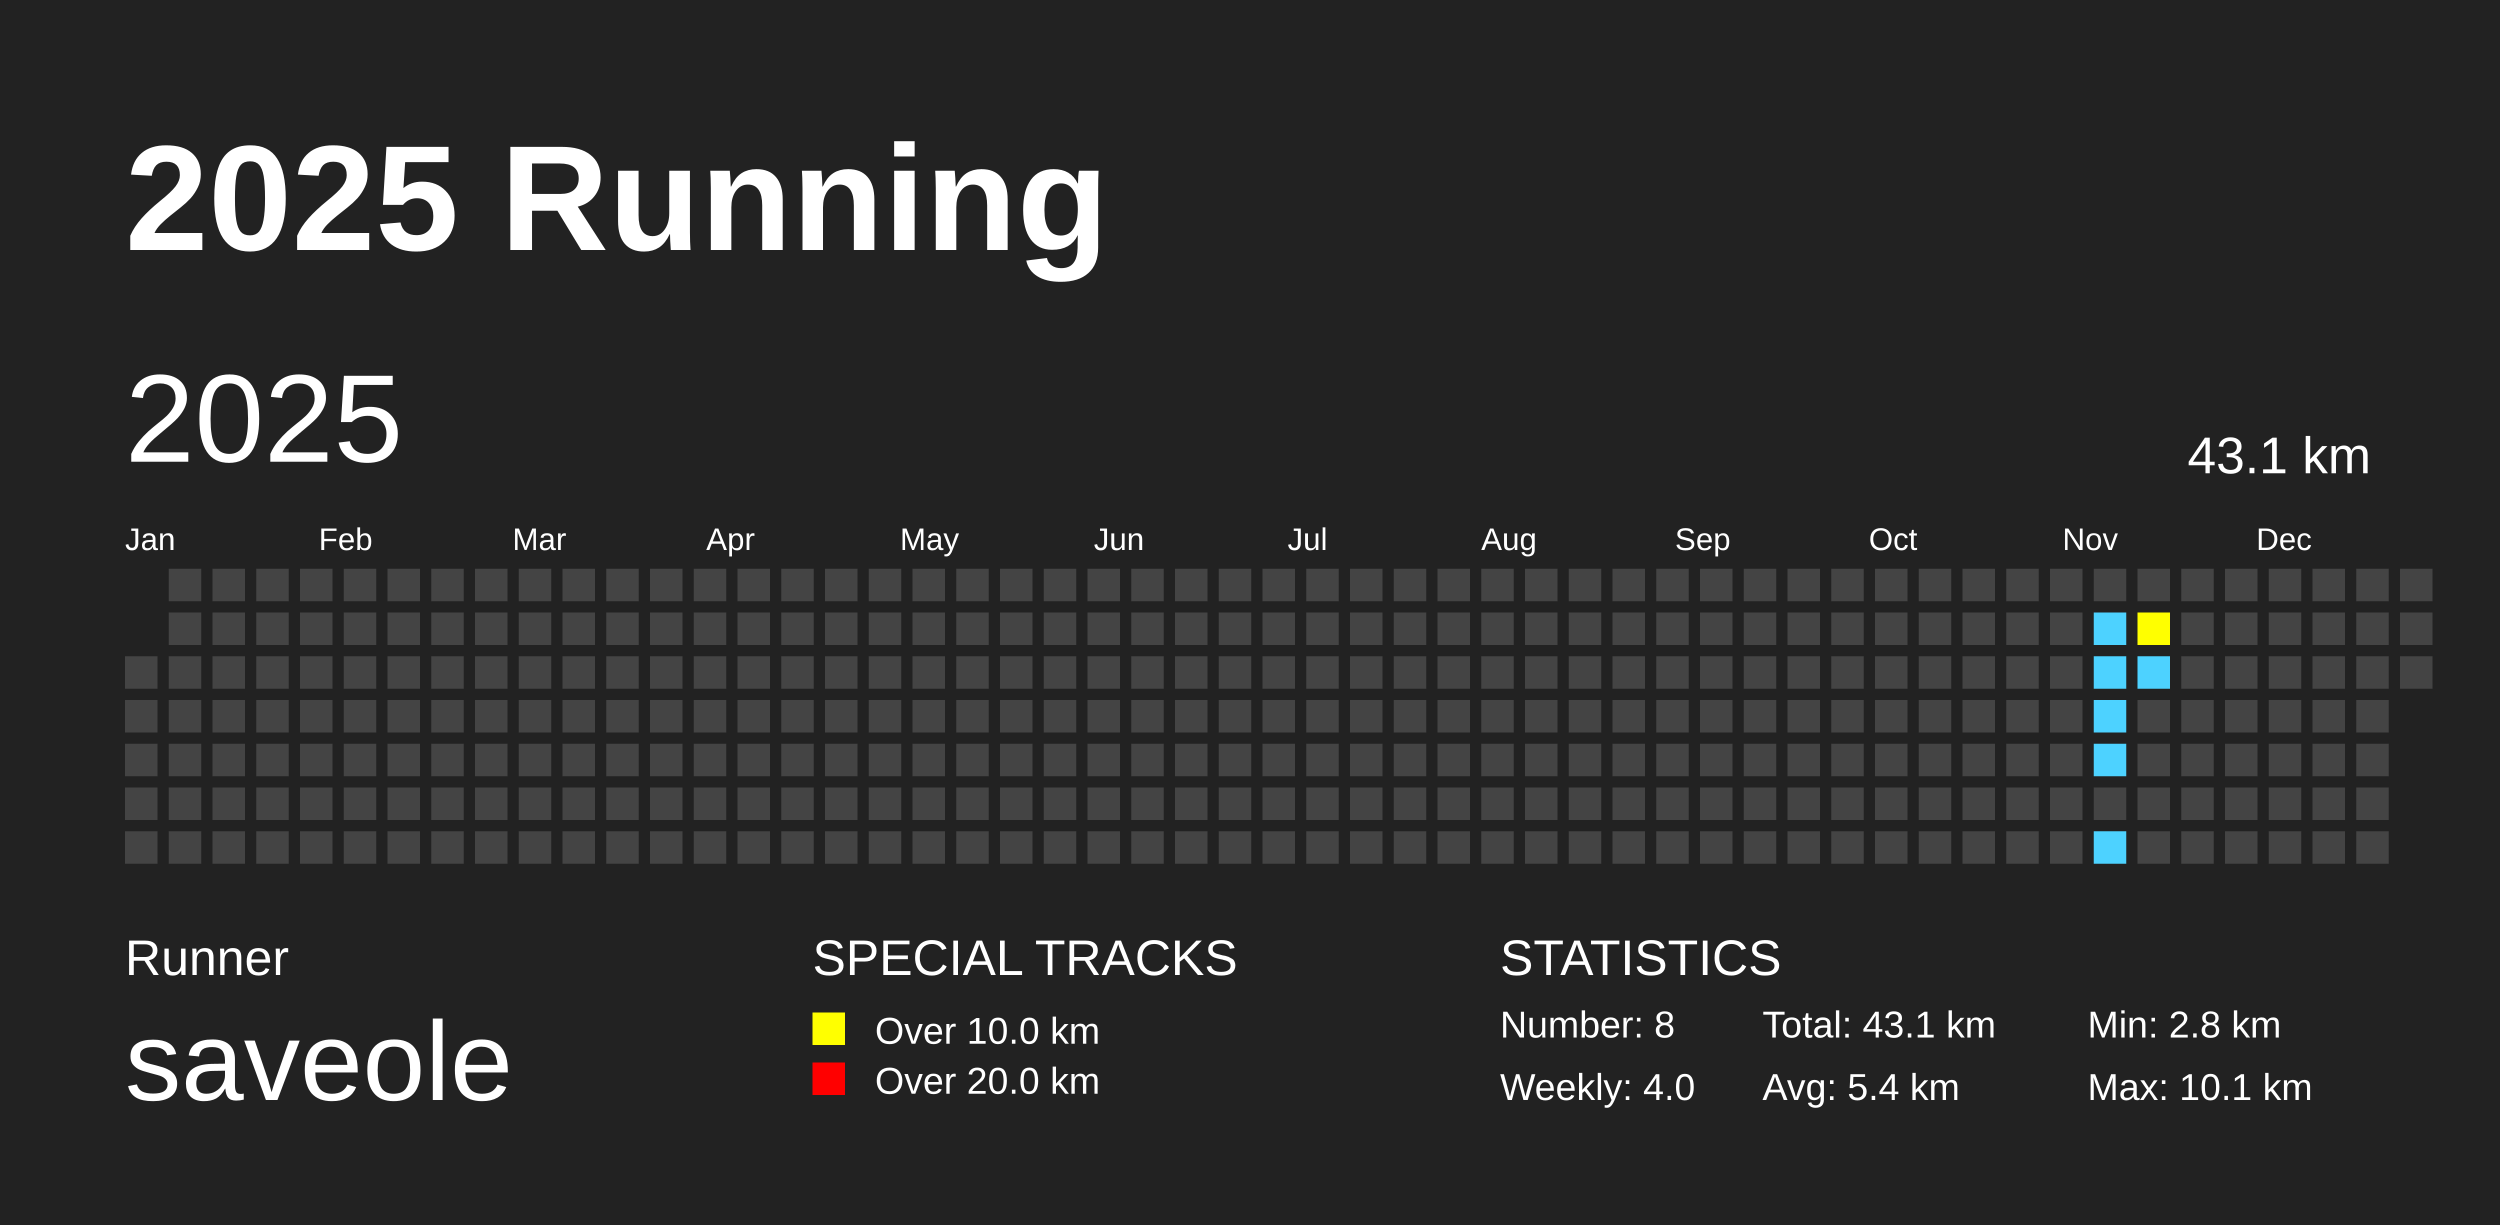
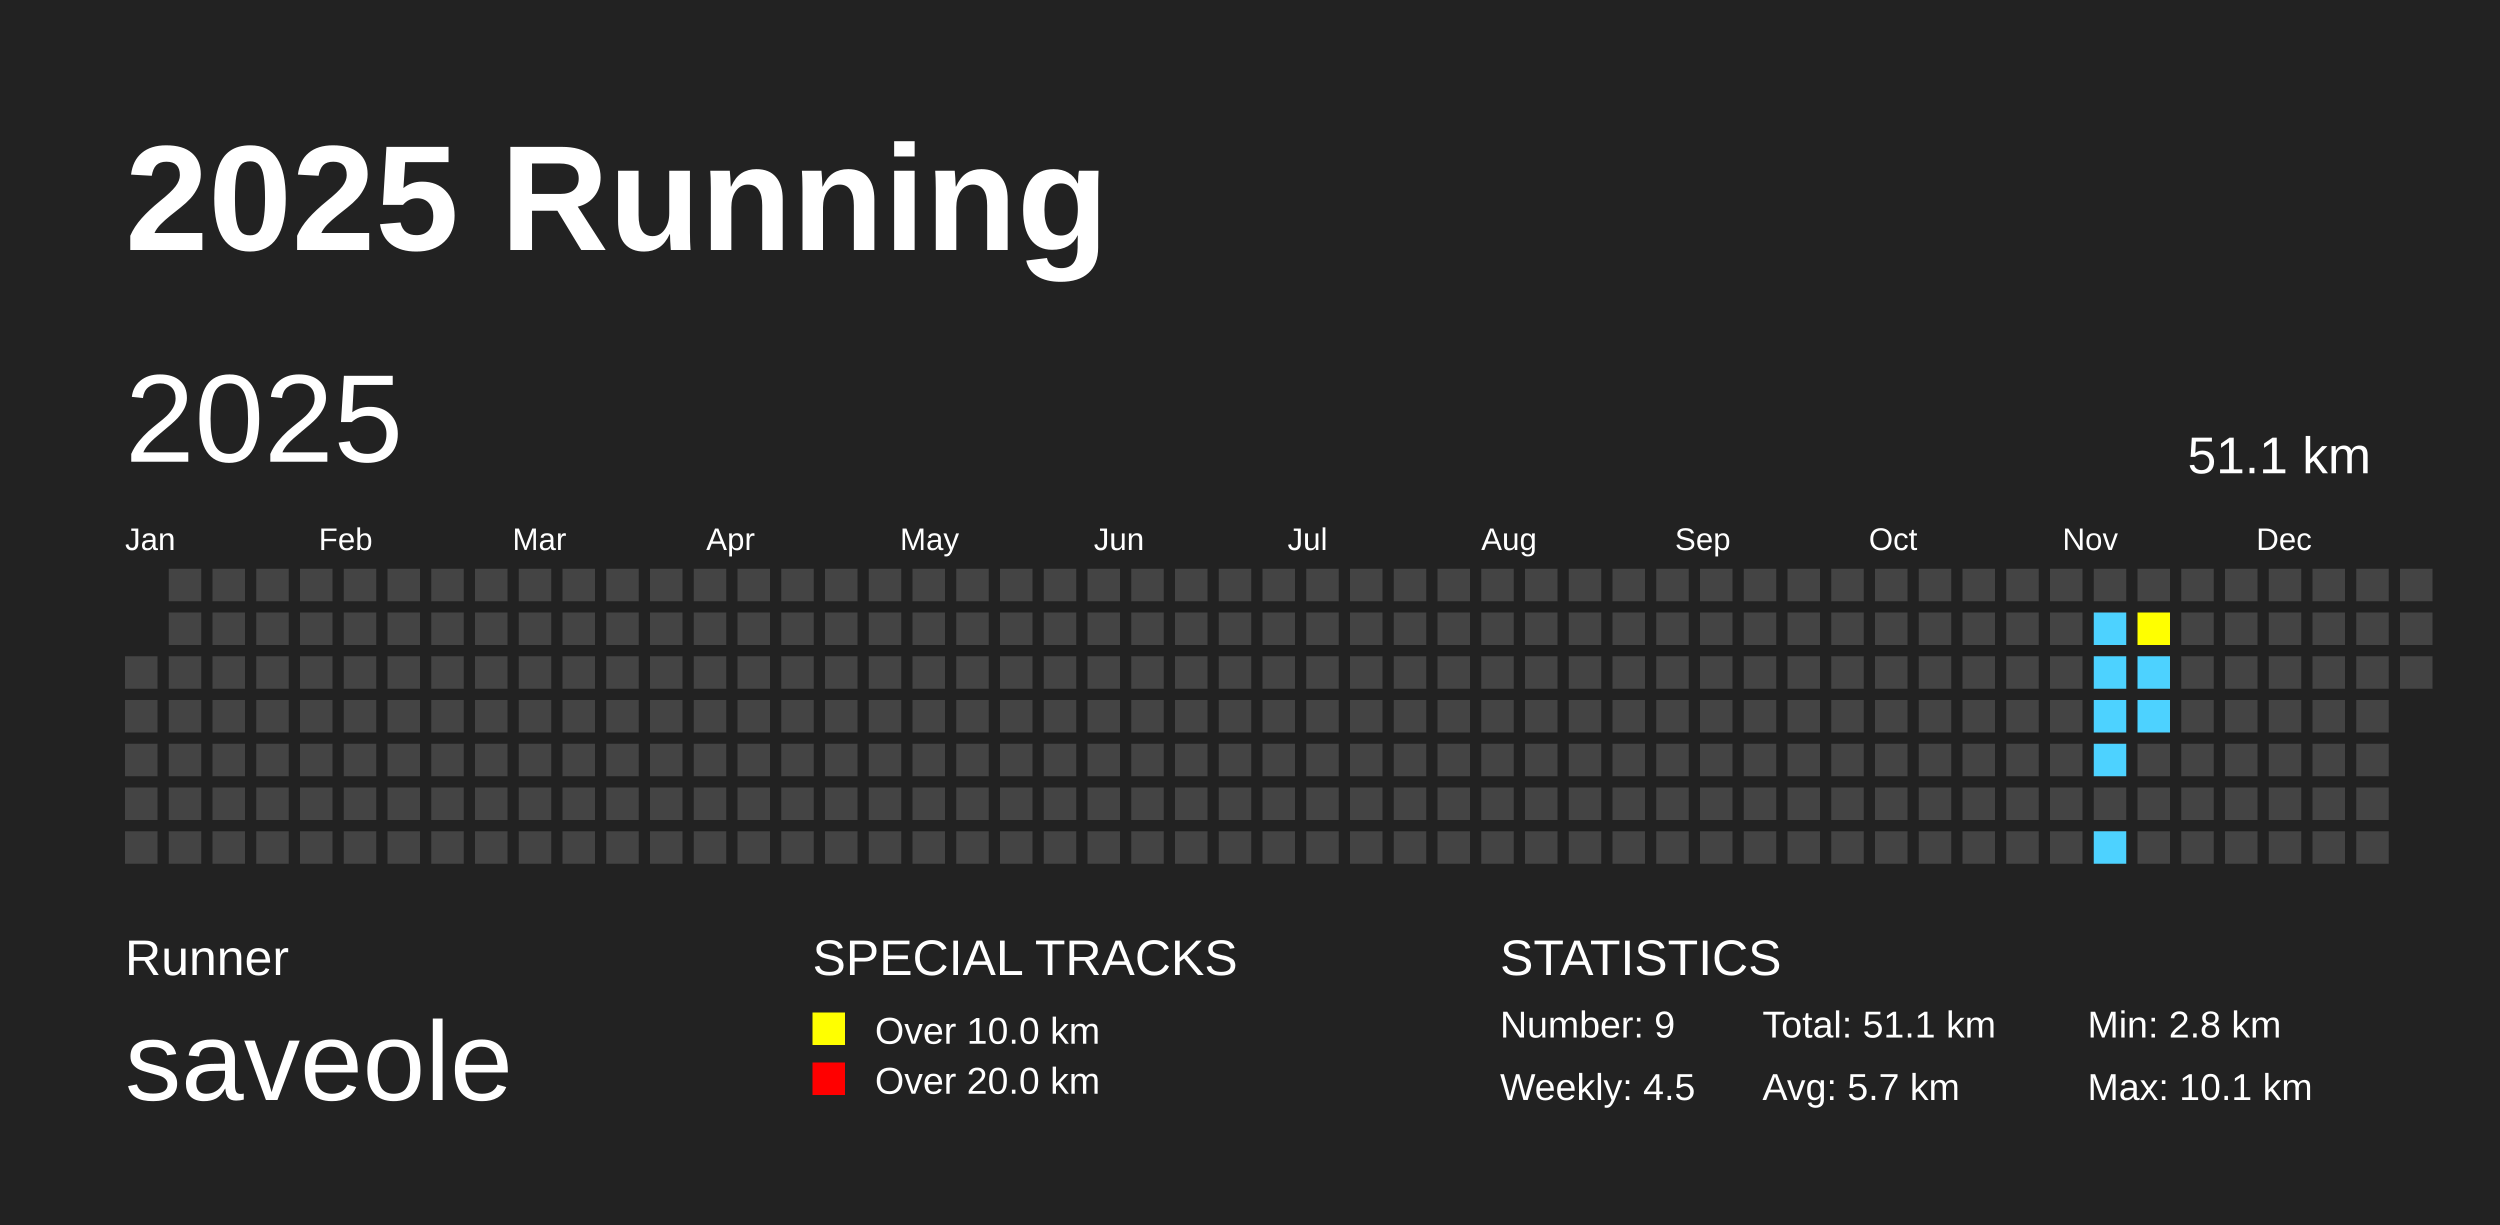
<svg xmlns="http://www.w3.org/2000/svg" baseProfile="full" height="98mm" version="1.1" viewBox="0,0,200,98" width="200mm">
  <defs />
  <rect fill="#222222" height="98" width="200" x="0" y="0" />
  <text fill="#FFFFFF" style="font-size:12px; font-family:Arial; font-weight:bold;" x="10" y="20">2025 Running</text>
  <text fill="#FFFFFF" style="font-size:4px; font-family:Arial" x="10" y="78">Runner</text>
  <text fill="#FFFFFF" style="font-size:9px; font-family:Arial" x="10" y="88">saveole</text>
  <text fill="#FFFFFF" style="font-size:4px; font-family:Arial" x="65" y="78">SPECIAL TRACKS</text>
  <rect fill="yellow" height="2.6" width="2.6" x="65" y="81" />
  <text fill="#FFFFFF" style="font-size:3px; font-family:Arial" x="70" y="83.5">Over 10.0 km</text>
  <rect fill="red" height="2.6" width="2.6" x="65" y="85" />
  <text fill="#FFFFFF" style="font-size:3px; font-family:Arial" x="70" y="87.5">Over 20.0 km</text>
  <text fill="#FFFFFF" style="font-size:4px; font-family:Arial" x="120" y="78">STATISTICS</text>
-   <text fill="#FFFFFF" style="font-size:3px; font-family:Arial" x="120" y="83">Number: 8</text>
-   <text fill="#FFFFFF" style="font-size:3px; font-family:Arial" x="120" y="88">Weekly: 4.0</text>
-   <text fill="#FFFFFF" style="font-size:3px; font-family:Arial" x="141" y="83">Total: 43.1 km</text>
-   <text fill="#FFFFFF" style="font-size:3px; font-family:Arial" x="141" y="88">Avg: 5.4 km</text>
+   <text fill="#FFFFFF" style="font-size:3px; font-family:Arial" x="120" y="83">Number: 9</text>
+   <text fill="#FFFFFF" style="font-size:3px; font-family:Arial" x="120" y="88">Weekly: 4.5</text>
+   <text fill="#FFFFFF" style="font-size:3px; font-family:Arial" x="141" y="83">Total: 51.1 km</text>
+   <text fill="#FFFFFF" style="font-size:3px; font-family:Arial" x="141" y="88">Avg: 5.7 km</text>
  <text fill="#FFFFFF" style="font-size:3px; font-family:Arial" x="167" y="83">Min: 2.8 km</text>
  <text fill="#FFFFFF" style="font-size:3px; font-family:Arial" x="167" y="88">Max: 10.1 km</text>
  <text dominant-baseline="hanging" fill="#FFFFFF" style="font-size:10.0px; font-family:Arial;" x="10" y="30">2025</text>
-   <text dominant-baseline="hanging" fill="#FFFFFF" style="font-size:4.125px; font-family:Arial;" x="175" y="35">43.1 km</text>
+   <text dominant-baseline="hanging" fill="#FFFFFF" style="font-size:4.125px; font-family:Arial;" x="175" y="35">51.1 km</text>
  <text fill="#FFFFFF" style="font-size:2.5px; font-family:Arial" x="10.0" y="44">Jan</text>
  <text fill="#FFFFFF" style="font-size:2.5px; font-family:Arial" x="25.5" y="44">Feb</text>
  <text fill="#FFFFFF" style="font-size:2.5px; font-family:Arial" x="41.0" y="44">Mar</text>
  <text fill="#FFFFFF" style="font-size:2.5px; font-family:Arial" x="56.5" y="44">Apr</text>
  <text fill="#FFFFFF" style="font-size:2.5px; font-family:Arial" x="72.0" y="44">May</text>
  <text fill="#FFFFFF" style="font-size:2.5px; font-family:Arial" x="87.5" y="44">Jun</text>
  <text fill="#FFFFFF" style="font-size:2.5px; font-family:Arial" x="103.0" y="44">Jul</text>
  <text fill="#FFFFFF" style="font-size:2.5px; font-family:Arial" x="118.5" y="44">Aug</text>
  <text fill="#FFFFFF" style="font-size:2.5px; font-family:Arial" x="134.0" y="44">Sep</text>
  <text fill="#FFFFFF" style="font-size:2.5px; font-family:Arial" x="149.5" y="44">Oct</text>
  <text fill="#FFFFFF" style="font-size:2.5px; font-family:Arial" x="165.0" y="44">Nov</text>
  <text fill="#FFFFFF" style="font-size:2.5px; font-family:Arial" x="180.5" y="44">Dec</text>
  <rect fill="#444444" height="2.6" width="2.6" x="10.0" y="52.5" />
  <rect fill="#444444" height="2.6" width="2.6" x="10.0" y="56.0" />
  <rect fill="#444444" height="2.6" width="2.6" x="10.0" y="59.5" />
  <rect fill="#444444" height="2.6" width="2.6" x="10.0" y="63.0" />
  <rect fill="#444444" height="2.6" width="2.6" x="10.0" y="66.5" />
  <rect fill="#444444" height="2.6" width="2.6" x="13.5" y="45.5" />
  <rect fill="#444444" height="2.6" width="2.6" x="13.5" y="49.0" />
  <rect fill="#444444" height="2.6" width="2.6" x="13.5" y="52.5" />
  <rect fill="#444444" height="2.6" width="2.6" x="13.5" y="56.0" />
  <rect fill="#444444" height="2.6" width="2.6" x="13.5" y="59.5" />
  <rect fill="#444444" height="2.6" width="2.6" x="13.5" y="63.0" />
  <rect fill="#444444" height="2.6" width="2.6" x="13.5" y="66.5" />
  <rect fill="#444444" height="2.6" width="2.6" x="17.0" y="45.5" />
  <rect fill="#444444" height="2.6" width="2.6" x="17.0" y="49.0" />
  <rect fill="#444444" height="2.6" width="2.6" x="17.0" y="52.5" />
  <rect fill="#444444" height="2.6" width="2.6" x="17.0" y="56.0" />
  <rect fill="#444444" height="2.6" width="2.6" x="17.0" y="59.5" />
  <rect fill="#444444" height="2.6" width="2.6" x="17.0" y="63.0" />
  <rect fill="#444444" height="2.6" width="2.6" x="17.0" y="66.5" />
  <rect fill="#444444" height="2.6" width="2.6" x="20.5" y="45.5" />
  <rect fill="#444444" height="2.6" width="2.6" x="20.5" y="49.0" />
  <rect fill="#444444" height="2.6" width="2.6" x="20.5" y="52.5" />
  <rect fill="#444444" height="2.6" width="2.6" x="20.5" y="56.0" />
  <rect fill="#444444" height="2.6" width="2.6" x="20.5" y="59.5" />
  <rect fill="#444444" height="2.6" width="2.6" x="20.5" y="63.0" />
  <rect fill="#444444" height="2.6" width="2.6" x="20.5" y="66.5" />
  <rect fill="#444444" height="2.6" width="2.6" x="24.0" y="45.5" />
  <rect fill="#444444" height="2.6" width="2.6" x="24.0" y="49.0" />
  <rect fill="#444444" height="2.6" width="2.6" x="24.0" y="52.5" />
  <rect fill="#444444" height="2.6" width="2.6" x="24.0" y="56.0" />
  <rect fill="#444444" height="2.6" width="2.6" x="24.0" y="59.5" />
  <rect fill="#444444" height="2.6" width="2.6" x="24.0" y="63.0" />
  <rect fill="#444444" height="2.6" width="2.6" x="24.0" y="66.5" />
  <rect fill="#444444" height="2.6" width="2.6" x="27.5" y="45.5" />
  <rect fill="#444444" height="2.6" width="2.6" x="27.5" y="49.0" />
  <rect fill="#444444" height="2.6" width="2.6" x="27.5" y="52.5" />
  <rect fill="#444444" height="2.6" width="2.6" x="27.5" y="56.0" />
  <rect fill="#444444" height="2.6" width="2.6" x="27.5" y="59.5" />
  <rect fill="#444444" height="2.6" width="2.6" x="27.5" y="63.0" />
  <rect fill="#444444" height="2.6" width="2.6" x="27.5" y="66.5" />
  <rect fill="#444444" height="2.6" width="2.6" x="31.0" y="45.5" />
  <rect fill="#444444" height="2.6" width="2.6" x="31.0" y="49.0" />
  <rect fill="#444444" height="2.6" width="2.6" x="31.0" y="52.5" />
  <rect fill="#444444" height="2.6" width="2.6" x="31.0" y="56.0" />
  <rect fill="#444444" height="2.6" width="2.6" x="31.0" y="59.5" />
  <rect fill="#444444" height="2.6" width="2.6" x="31.0" y="63.0" />
  <rect fill="#444444" height="2.6" width="2.6" x="31.0" y="66.5" />
  <rect fill="#444444" height="2.6" width="2.6" x="34.5" y="45.5" />
  <rect fill="#444444" height="2.6" width="2.6" x="34.5" y="49.0" />
  <rect fill="#444444" height="2.6" width="2.6" x="34.5" y="52.5" />
  <rect fill="#444444" height="2.6" width="2.6" x="34.5" y="56.0" />
  <rect fill="#444444" height="2.6" width="2.6" x="34.5" y="59.5" />
  <rect fill="#444444" height="2.6" width="2.6" x="34.5" y="63.0" />
  <rect fill="#444444" height="2.6" width="2.6" x="34.5" y="66.5" />
  <rect fill="#444444" height="2.6" width="2.6" x="38.0" y="45.5" />
  <rect fill="#444444" height="2.6" width="2.6" x="38.0" y="49.0" />
  <rect fill="#444444" height="2.6" width="2.6" x="38.0" y="52.5" />
  <rect fill="#444444" height="2.6" width="2.6" x="38.0" y="56.0" />
  <rect fill="#444444" height="2.6" width="2.6" x="38.0" y="59.5" />
  <rect fill="#444444" height="2.6" width="2.6" x="38.0" y="63.0" />
  <rect fill="#444444" height="2.6" width="2.6" x="38.0" y="66.5" />
  <rect fill="#444444" height="2.6" width="2.6" x="41.5" y="45.5" />
  <rect fill="#444444" height="2.6" width="2.6" x="41.5" y="49.0" />
  <rect fill="#444444" height="2.6" width="2.6" x="41.5" y="52.5" />
  <rect fill="#444444" height="2.6" width="2.6" x="41.5" y="56.0" />
  <rect fill="#444444" height="2.6" width="2.6" x="41.5" y="59.5" />
  <rect fill="#444444" height="2.6" width="2.6" x="41.5" y="63.0" />
  <rect fill="#444444" height="2.6" width="2.6" x="41.5" y="66.5" />
  <rect fill="#444444" height="2.6" width="2.6" x="45.0" y="45.5" />
  <rect fill="#444444" height="2.6" width="2.6" x="45.0" y="49.0" />
  <rect fill="#444444" height="2.6" width="2.6" x="45.0" y="52.5" />
  <rect fill="#444444" height="2.6" width="2.6" x="45.0" y="56.0" />
  <rect fill="#444444" height="2.6" width="2.6" x="45.0" y="59.5" />
  <rect fill="#444444" height="2.6" width="2.6" x="45.0" y="63.0" />
  <rect fill="#444444" height="2.6" width="2.6" x="45.0" y="66.5" />
  <rect fill="#444444" height="2.6" width="2.6" x="48.5" y="45.5" />
  <rect fill="#444444" height="2.6" width="2.6" x="48.5" y="49.0" />
  <rect fill="#444444" height="2.6" width="2.6" x="48.5" y="52.5" />
  <rect fill="#444444" height="2.6" width="2.6" x="48.5" y="56.0" />
  <rect fill="#444444" height="2.6" width="2.6" x="48.5" y="59.5" />
  <rect fill="#444444" height="2.6" width="2.6" x="48.5" y="63.0" />
  <rect fill="#444444" height="2.6" width="2.6" x="48.5" y="66.5" />
  <rect fill="#444444" height="2.6" width="2.6" x="52.0" y="45.5" />
  <rect fill="#444444" height="2.6" width="2.6" x="52.0" y="49.0" />
  <rect fill="#444444" height="2.6" width="2.6" x="52.0" y="52.5" />
  <rect fill="#444444" height="2.6" width="2.6" x="52.0" y="56.0" />
  <rect fill="#444444" height="2.6" width="2.6" x="52.0" y="59.5" />
  <rect fill="#444444" height="2.6" width="2.6" x="52.0" y="63.0" />
  <rect fill="#444444" height="2.6" width="2.6" x="52.0" y="66.5" />
  <rect fill="#444444" height="2.6" width="2.6" x="55.5" y="45.5" />
  <rect fill="#444444" height="2.6" width="2.6" x="55.5" y="49.0" />
  <rect fill="#444444" height="2.6" width="2.6" x="55.5" y="52.5" />
  <rect fill="#444444" height="2.6" width="2.6" x="55.5" y="56.0" />
  <rect fill="#444444" height="2.6" width="2.6" x="55.5" y="59.5" />
  <rect fill="#444444" height="2.6" width="2.6" x="55.5" y="63.0" />
  <rect fill="#444444" height="2.6" width="2.6" x="55.5" y="66.5" />
  <rect fill="#444444" height="2.6" width="2.6" x="59.0" y="45.5" />
  <rect fill="#444444" height="2.6" width="2.6" x="59.0" y="49.0" />
  <rect fill="#444444" height="2.6" width="2.6" x="59.0" y="52.5" />
  <rect fill="#444444" height="2.6" width="2.6" x="59.0" y="56.0" />
  <rect fill="#444444" height="2.6" width="2.6" x="59.0" y="59.5" />
  <rect fill="#444444" height="2.6" width="2.6" x="59.0" y="63.0" />
  <rect fill="#444444" height="2.6" width="2.6" x="59.0" y="66.5" />
  <rect fill="#444444" height="2.6" width="2.6" x="62.5" y="45.5" />
  <rect fill="#444444" height="2.6" width="2.6" x="62.5" y="49.0" />
  <rect fill="#444444" height="2.6" width="2.6" x="62.5" y="52.5" />
  <rect fill="#444444" height="2.6" width="2.6" x="62.5" y="56.0" />
  <rect fill="#444444" height="2.6" width="2.6" x="62.5" y="59.5" />
  <rect fill="#444444" height="2.6" width="2.6" x="62.5" y="63.0" />
  <rect fill="#444444" height="2.6" width="2.6" x="62.5" y="66.5" />
  <rect fill="#444444" height="2.6" width="2.6" x="66.0" y="45.5" />
  <rect fill="#444444" height="2.6" width="2.6" x="66.0" y="49.0" />
  <rect fill="#444444" height="2.6" width="2.6" x="66.0" y="52.5" />
  <rect fill="#444444" height="2.6" width="2.6" x="66.0" y="56.0" />
  <rect fill="#444444" height="2.6" width="2.6" x="66.0" y="59.5" />
  <rect fill="#444444" height="2.6" width="2.6" x="66.0" y="63.0" />
  <rect fill="#444444" height="2.6" width="2.6" x="66.0" y="66.5" />
  <rect fill="#444444" height="2.6" width="2.6" x="69.5" y="45.5" />
  <rect fill="#444444" height="2.6" width="2.6" x="69.5" y="49.0" />
  <rect fill="#444444" height="2.6" width="2.6" x="69.5" y="52.5" />
  <rect fill="#444444" height="2.6" width="2.6" x="69.5" y="56.0" />
  <rect fill="#444444" height="2.6" width="2.6" x="69.5" y="59.5" />
  <rect fill="#444444" height="2.6" width="2.6" x="69.5" y="63.0" />
  <rect fill="#444444" height="2.6" width="2.6" x="69.5" y="66.5" />
  <rect fill="#444444" height="2.6" width="2.6" x="73.0" y="45.5" />
  <rect fill="#444444" height="2.6" width="2.6" x="73.0" y="49.0" />
  <rect fill="#444444" height="2.6" width="2.6" x="73.0" y="52.5" />
  <rect fill="#444444" height="2.6" width="2.6" x="73.0" y="56.0" />
  <rect fill="#444444" height="2.6" width="2.6" x="73.0" y="59.5" />
  <rect fill="#444444" height="2.6" width="2.6" x="73.0" y="63.0" />
  <rect fill="#444444" height="2.6" width="2.6" x="73.0" y="66.5" />
  <rect fill="#444444" height="2.6" width="2.6" x="76.5" y="45.5" />
  <rect fill="#444444" height="2.6" width="2.6" x="76.5" y="49.0" />
  <rect fill="#444444" height="2.6" width="2.6" x="76.5" y="52.5" />
  <rect fill="#444444" height="2.6" width="2.6" x="76.5" y="56.0" />
  <rect fill="#444444" height="2.6" width="2.6" x="76.5" y="59.5" />
  <rect fill="#444444" height="2.6" width="2.6" x="76.5" y="63.0" />
  <rect fill="#444444" height="2.6" width="2.6" x="76.5" y="66.5" />
  <rect fill="#444444" height="2.6" width="2.6" x="80.0" y="45.5" />
  <rect fill="#444444" height="2.6" width="2.6" x="80.0" y="49.0" />
  <rect fill="#444444" height="2.6" width="2.6" x="80.0" y="52.5" />
  <rect fill="#444444" height="2.6" width="2.6" x="80.0" y="56.0" />
  <rect fill="#444444" height="2.6" width="2.6" x="80.0" y="59.5" />
  <rect fill="#444444" height="2.6" width="2.6" x="80.0" y="63.0" />
  <rect fill="#444444" height="2.6" width="2.6" x="80.0" y="66.5" />
  <rect fill="#444444" height="2.6" width="2.6" x="83.5" y="45.5" />
  <rect fill="#444444" height="2.6" width="2.6" x="83.5" y="49.0" />
  <rect fill="#444444" height="2.6" width="2.6" x="83.5" y="52.5" />
  <rect fill="#444444" height="2.6" width="2.6" x="83.5" y="56.0" />
  <rect fill="#444444" height="2.6" width="2.6" x="83.5" y="59.5" />
  <rect fill="#444444" height="2.6" width="2.6" x="83.5" y="63.0" />
  <rect fill="#444444" height="2.6" width="2.6" x="83.5" y="66.5" />
  <rect fill="#444444" height="2.6" width="2.6" x="87.0" y="45.5" />
  <rect fill="#444444" height="2.6" width="2.6" x="87.0" y="49.0" />
  <rect fill="#444444" height="2.6" width="2.6" x="87.0" y="52.5" />
  <rect fill="#444444" height="2.6" width="2.6" x="87.0" y="56.0" />
  <rect fill="#444444" height="2.6" width="2.6" x="87.0" y="59.5" />
  <rect fill="#444444" height="2.6" width="2.6" x="87.0" y="63.0" />
  <rect fill="#444444" height="2.6" width="2.6" x="87.0" y="66.5" />
  <rect fill="#444444" height="2.6" width="2.6" x="90.5" y="45.5" />
  <rect fill="#444444" height="2.6" width="2.6" x="90.5" y="49.0" />
  <rect fill="#444444" height="2.6" width="2.6" x="90.5" y="52.5" />
  <rect fill="#444444" height="2.6" width="2.6" x="90.5" y="56.0" />
  <rect fill="#444444" height="2.6" width="2.6" x="90.5" y="59.5" />
  <rect fill="#444444" height="2.6" width="2.6" x="90.5" y="63.0" />
  <rect fill="#444444" height="2.6" width="2.6" x="90.5" y="66.5" />
  <rect fill="#444444" height="2.6" width="2.6" x="94.0" y="45.5" />
  <rect fill="#444444" height="2.6" width="2.6" x="94.0" y="49.0" />
  <rect fill="#444444" height="2.6" width="2.6" x="94.0" y="52.5" />
  <rect fill="#444444" height="2.6" width="2.6" x="94.0" y="56.0" />
  <rect fill="#444444" height="2.6" width="2.6" x="94.0" y="59.5" />
  <rect fill="#444444" height="2.6" width="2.6" x="94.0" y="63.0" />
  <rect fill="#444444" height="2.6" width="2.6" x="94.0" y="66.5" />
  <rect fill="#444444" height="2.6" width="2.6" x="97.5" y="45.5" />
  <rect fill="#444444" height="2.6" width="2.6" x="97.5" y="49.0" />
  <rect fill="#444444" height="2.6" width="2.6" x="97.5" y="52.5" />
  <rect fill="#444444" height="2.6" width="2.6" x="97.5" y="56.0" />
  <rect fill="#444444" height="2.6" width="2.6" x="97.5" y="59.5" />
  <rect fill="#444444" height="2.6" width="2.6" x="97.5" y="63.0" />
  <rect fill="#444444" height="2.6" width="2.6" x="97.5" y="66.5" />
  <rect fill="#444444" height="2.6" width="2.6" x="101.0" y="45.5" />
  <rect fill="#444444" height="2.6" width="2.6" x="101.0" y="49.0" />
  <rect fill="#444444" height="2.6" width="2.6" x="101.0" y="52.5" />
  <rect fill="#444444" height="2.6" width="2.6" x="101.0" y="56.0" />
  <rect fill="#444444" height="2.6" width="2.6" x="101.0" y="59.5" />
  <rect fill="#444444" height="2.6" width="2.6" x="101.0" y="63.0" />
  <rect fill="#444444" height="2.6" width="2.6" x="101.0" y="66.5" />
  <rect fill="#444444" height="2.6" width="2.6" x="104.5" y="45.5" />
  <rect fill="#444444" height="2.6" width="2.6" x="104.5" y="49.0" />
  <rect fill="#444444" height="2.6" width="2.6" x="104.5" y="52.5" />
  <rect fill="#444444" height="2.6" width="2.6" x="104.5" y="56.0" />
  <rect fill="#444444" height="2.6" width="2.6" x="104.5" y="59.5" />
  <rect fill="#444444" height="2.6" width="2.6" x="104.5" y="63.0" />
  <rect fill="#444444" height="2.6" width="2.6" x="104.5" y="66.5" />
  <rect fill="#444444" height="2.6" width="2.6" x="108.0" y="45.5" />
  <rect fill="#444444" height="2.6" width="2.6" x="108.0" y="49.0" />
  <rect fill="#444444" height="2.6" width="2.6" x="108.0" y="52.5" />
  <rect fill="#444444" height="2.6" width="2.6" x="108.0" y="56.0" />
  <rect fill="#444444" height="2.6" width="2.6" x="108.0" y="59.5" />
  <rect fill="#444444" height="2.6" width="2.6" x="108.0" y="63.0" />
  <rect fill="#444444" height="2.6" width="2.6" x="108.0" y="66.5" />
  <rect fill="#444444" height="2.6" width="2.6" x="111.5" y="45.5" />
  <rect fill="#444444" height="2.6" width="2.6" x="111.5" y="49.0" />
  <rect fill="#444444" height="2.6" width="2.6" x="111.5" y="52.5" />
  <rect fill="#444444" height="2.6" width="2.6" x="111.5" y="56.0" />
  <rect fill="#444444" height="2.6" width="2.6" x="111.5" y="59.5" />
  <rect fill="#444444" height="2.6" width="2.6" x="111.5" y="63.0" />
  <rect fill="#444444" height="2.6" width="2.6" x="111.5" y="66.5" />
  <rect fill="#444444" height="2.6" width="2.6" x="115.0" y="45.5" />
  <rect fill="#444444" height="2.6" width="2.6" x="115.0" y="49.0" />
  <rect fill="#444444" height="2.6" width="2.6" x="115.0" y="52.5" />
  <rect fill="#444444" height="2.6" width="2.6" x="115.0" y="56.0" />
  <rect fill="#444444" height="2.6" width="2.6" x="115.0" y="59.5" />
  <rect fill="#444444" height="2.6" width="2.6" x="115.0" y="63.0" />
  <rect fill="#444444" height="2.6" width="2.6" x="115.0" y="66.5" />
  <rect fill="#444444" height="2.6" width="2.6" x="118.5" y="45.5" />
  <rect fill="#444444" height="2.6" width="2.6" x="118.5" y="49.0" />
  <rect fill="#444444" height="2.6" width="2.6" x="118.5" y="52.5" />
  <rect fill="#444444" height="2.6" width="2.6" x="118.5" y="56.0" />
  <rect fill="#444444" height="2.6" width="2.6" x="118.5" y="59.5" />
  <rect fill="#444444" height="2.6" width="2.6" x="118.5" y="63.0" />
  <rect fill="#444444" height="2.6" width="2.6" x="118.5" y="66.5" />
  <rect fill="#444444" height="2.6" width="2.6" x="122.0" y="45.5" />
  <rect fill="#444444" height="2.6" width="2.6" x="122.0" y="49.0" />
  <rect fill="#444444" height="2.6" width="2.6" x="122.0" y="52.5" />
  <rect fill="#444444" height="2.6" width="2.6" x="122.0" y="56.0" />
  <rect fill="#444444" height="2.6" width="2.6" x="122.0" y="59.5" />
  <rect fill="#444444" height="2.6" width="2.6" x="122.0" y="63.0" />
  <rect fill="#444444" height="2.6" width="2.6" x="122.0" y="66.5" />
  <rect fill="#444444" height="2.6" width="2.6" x="125.5" y="45.5" />
  <rect fill="#444444" height="2.6" width="2.6" x="125.5" y="49.0" />
  <rect fill="#444444" height="2.6" width="2.6" x="125.5" y="52.5" />
  <rect fill="#444444" height="2.6" width="2.6" x="125.5" y="56.0" />
  <rect fill="#444444" height="2.6" width="2.6" x="125.5" y="59.5" />
  <rect fill="#444444" height="2.6" width="2.6" x="125.5" y="63.0" />
  <rect fill="#444444" height="2.6" width="2.6" x="125.5" y="66.5" />
  <rect fill="#444444" height="2.6" width="2.6" x="129.0" y="45.5" />
  <rect fill="#444444" height="2.6" width="2.6" x="129.0" y="49.0" />
  <rect fill="#444444" height="2.6" width="2.6" x="129.0" y="52.5" />
  <rect fill="#444444" height="2.6" width="2.6" x="129.0" y="56.0" />
  <rect fill="#444444" height="2.6" width="2.6" x="129.0" y="59.5" />
  <rect fill="#444444" height="2.6" width="2.6" x="129.0" y="63.0" />
  <rect fill="#444444" height="2.6" width="2.6" x="129.0" y="66.5" />
  <rect fill="#444444" height="2.6" width="2.6" x="132.5" y="45.5" />
  <rect fill="#444444" height="2.6" width="2.6" x="132.5" y="49.0" />
  <rect fill="#444444" height="2.6" width="2.6" x="132.5" y="52.5" />
  <rect fill="#444444" height="2.6" width="2.6" x="132.5" y="56.0" />
  <rect fill="#444444" height="2.6" width="2.6" x="132.5" y="59.5" />
  <rect fill="#444444" height="2.6" width="2.6" x="132.5" y="63.0" />
  <rect fill="#444444" height="2.6" width="2.6" x="132.5" y="66.5" />
  <rect fill="#444444" height="2.6" width="2.6" x="136.0" y="45.5" />
  <rect fill="#444444" height="2.6" width="2.6" x="136.0" y="49.0" />
  <rect fill="#444444" height="2.6" width="2.6" x="136.0" y="52.5" />
  <rect fill="#444444" height="2.6" width="2.6" x="136.0" y="56.0" />
  <rect fill="#444444" height="2.6" width="2.6" x="136.0" y="59.5" />
  <rect fill="#444444" height="2.6" width="2.6" x="136.0" y="63.0" />
  <rect fill="#444444" height="2.6" width="2.6" x="136.0" y="66.5" />
  <rect fill="#444444" height="2.6" width="2.6" x="139.5" y="45.5" />
  <rect fill="#444444" height="2.6" width="2.6" x="139.5" y="49.0" />
  <rect fill="#444444" height="2.6" width="2.6" x="139.5" y="52.5" />
  <rect fill="#444444" height="2.6" width="2.6" x="139.5" y="56.0" />
  <rect fill="#444444" height="2.6" width="2.6" x="139.5" y="59.5" />
  <rect fill="#444444" height="2.6" width="2.6" x="139.5" y="63.0" />
  <rect fill="#444444" height="2.6" width="2.6" x="139.5" y="66.5" />
  <rect fill="#444444" height="2.6" width="2.6" x="143.0" y="45.5" />
  <rect fill="#444444" height="2.6" width="2.6" x="143.0" y="49.0" />
  <rect fill="#444444" height="2.6" width="2.6" x="143.0" y="52.5" />
  <rect fill="#444444" height="2.6" width="2.6" x="143.0" y="56.0" />
  <rect fill="#444444" height="2.6" width="2.6" x="143.0" y="59.5" />
  <rect fill="#444444" height="2.6" width="2.6" x="143.0" y="63.0" />
  <rect fill="#444444" height="2.6" width="2.6" x="143.0" y="66.5" />
  <rect fill="#444444" height="2.6" width="2.6" x="146.5" y="45.5" />
  <rect fill="#444444" height="2.6" width="2.6" x="146.5" y="49.0" />
  <rect fill="#444444" height="2.6" width="2.6" x="146.5" y="52.5" />
  <rect fill="#444444" height="2.6" width="2.6" x="146.5" y="56.0" />
  <rect fill="#444444" height="2.6" width="2.6" x="146.5" y="59.5" />
  <rect fill="#444444" height="2.6" width="2.6" x="146.5" y="63.0" />
  <rect fill="#444444" height="2.6" width="2.6" x="146.5" y="66.5" />
  <rect fill="#444444" height="2.6" width="2.6" x="150.0" y="45.5" />
  <rect fill="#444444" height="2.6" width="2.6" x="150.0" y="49.0" />
  <rect fill="#444444" height="2.6" width="2.6" x="150.0" y="52.5" />
  <rect fill="#444444" height="2.6" width="2.6" x="150.0" y="56.0" />
  <rect fill="#444444" height="2.6" width="2.6" x="150.0" y="59.5" />
  <rect fill="#444444" height="2.6" width="2.6" x="150.0" y="63.0" />
  <rect fill="#444444" height="2.6" width="2.6" x="150.0" y="66.5" />
  <rect fill="#444444" height="2.6" width="2.6" x="153.5" y="45.5" />
  <rect fill="#444444" height="2.6" width="2.6" x="153.5" y="49.0" />
  <rect fill="#444444" height="2.6" width="2.6" x="153.5" y="52.5" />
  <rect fill="#444444" height="2.6" width="2.6" x="153.5" y="56.0" />
  <rect fill="#444444" height="2.6" width="2.6" x="153.5" y="59.5" />
  <rect fill="#444444" height="2.6" width="2.6" x="153.5" y="63.0" />
  <rect fill="#444444" height="2.6" width="2.6" x="153.5" y="66.5" />
  <rect fill="#444444" height="2.6" width="2.6" x="157.0" y="45.5" />
  <rect fill="#444444" height="2.6" width="2.6" x="157.0" y="49.0" />
  <rect fill="#444444" height="2.6" width="2.6" x="157.0" y="52.5" />
  <rect fill="#444444" height="2.6" width="2.6" x="157.0" y="56.0" />
  <rect fill="#444444" height="2.6" width="2.6" x="157.0" y="59.5" />
  <rect fill="#444444" height="2.6" width="2.6" x="157.0" y="63.0" />
  <rect fill="#444444" height="2.6" width="2.6" x="157.0" y="66.5" />
  <rect fill="#444444" height="2.6" width="2.6" x="160.5" y="45.5" />
  <rect fill="#444444" height="2.6" width="2.6" x="160.5" y="49.0" />
  <rect fill="#444444" height="2.6" width="2.6" x="160.5" y="52.5" />
  <rect fill="#444444" height="2.6" width="2.6" x="160.5" y="56.0" />
  <rect fill="#444444" height="2.6" width="2.6" x="160.5" y="59.5" />
  <rect fill="#444444" height="2.6" width="2.6" x="160.5" y="63.0" />
  <rect fill="#444444" height="2.6" width="2.6" x="160.5" y="66.5" />
  <rect fill="#444444" height="2.6" width="2.6" x="164.0" y="45.5" />
  <rect fill="#444444" height="2.6" width="2.6" x="164.0" y="49.0" />
  <rect fill="#444444" height="2.6" width="2.6" x="164.0" y="52.5" />
  <rect fill="#444444" height="2.6" width="2.6" x="164.0" y="56.0" />
  <rect fill="#444444" height="2.6" width="2.6" x="164.0" y="59.5" />
  <rect fill="#444444" height="2.6" width="2.6" x="164.0" y="63.0" />
  <rect fill="#444444" height="2.6" width="2.6" x="164.0" y="66.5" />
  <rect fill="#444444" height="2.6" width="2.6" x="167.5" y="45.5" />
  <rect fill="#4DD2FF" height="2.6" width="2.6" x="167.5" y="49.0" />
  <rect fill="#4DD2FF" height="2.6" width="2.6" x="167.5" y="52.5" />
  <rect fill="#4DD2FF" height="2.6" width="2.6" x="167.5" y="56.0" />
  <rect fill="#4DD2FF" height="2.6" width="2.6" x="167.5" y="59.5" />
  <rect fill="#444444" height="2.6" width="2.6" x="167.5" y="63.0" />
  <rect fill="#4DD2FF" height="2.6" width="2.6" x="167.5" y="66.5" />
  <rect fill="#444444" height="2.6" width="2.6" x="171.0" y="45.5" />
  <rect fill="yellow" height="2.6" width="2.6" x="171.0" y="49.0" />
  <rect fill="#4DD2FF" height="2.6" width="2.6" x="171.0" y="52.5" />
-   <rect fill="#444444" height="2.6" width="2.6" x="171.0" y="56.0" />
+   <rect fill="#4DD2FF" height="2.6" width="2.6" x="171.0" y="56.0" />
  <rect fill="#444444" height="2.6" width="2.6" x="171.0" y="59.5" />
  <rect fill="#444444" height="2.6" width="2.6" x="171.0" y="63.0" />
  <rect fill="#444444" height="2.6" width="2.6" x="171.0" y="66.5" />
  <rect fill="#444444" height="2.6" width="2.6" x="174.5" y="45.5" />
  <rect fill="#444444" height="2.6" width="2.6" x="174.5" y="49.0" />
  <rect fill="#444444" height="2.6" width="2.6" x="174.5" y="52.5" />
  <rect fill="#444444" height="2.6" width="2.6" x="174.5" y="56.0" />
  <rect fill="#444444" height="2.6" width="2.6" x="174.5" y="59.5" />
  <rect fill="#444444" height="2.6" width="2.6" x="174.5" y="63.0" />
  <rect fill="#444444" height="2.6" width="2.6" x="174.5" y="66.5" />
  <rect fill="#444444" height="2.6" width="2.6" x="178.0" y="45.5" />
  <rect fill="#444444" height="2.6" width="2.6" x="178.0" y="49.0" />
  <rect fill="#444444" height="2.6" width="2.6" x="178.0" y="52.5" />
  <rect fill="#444444" height="2.6" width="2.6" x="178.0" y="56.0" />
  <rect fill="#444444" height="2.6" width="2.6" x="178.0" y="59.5" />
  <rect fill="#444444" height="2.6" width="2.6" x="178.0" y="63.0" />
  <rect fill="#444444" height="2.6" width="2.6" x="178.0" y="66.5" />
  <rect fill="#444444" height="2.6" width="2.6" x="181.5" y="45.5" />
  <rect fill="#444444" height="2.6" width="2.6" x="181.5" y="49.0" />
  <rect fill="#444444" height="2.6" width="2.6" x="181.5" y="52.5" />
  <rect fill="#444444" height="2.6" width="2.6" x="181.5" y="56.0" />
  <rect fill="#444444" height="2.6" width="2.6" x="181.5" y="59.5" />
  <rect fill="#444444" height="2.6" width="2.6" x="181.5" y="63.0" />
  <rect fill="#444444" height="2.6" width="2.6" x="181.5" y="66.5" />
  <rect fill="#444444" height="2.6" width="2.6" x="185.0" y="45.5" />
  <rect fill="#444444" height="2.6" width="2.6" x="185.0" y="49.0" />
  <rect fill="#444444" height="2.6" width="2.6" x="185.0" y="52.5" />
  <rect fill="#444444" height="2.6" width="2.6" x="185.0" y="56.0" />
  <rect fill="#444444" height="2.6" width="2.6" x="185.0" y="59.5" />
  <rect fill="#444444" height="2.6" width="2.6" x="185.0" y="63.0" />
  <rect fill="#444444" height="2.6" width="2.6" x="185.0" y="66.5" />
  <rect fill="#444444" height="2.6" width="2.6" x="188.5" y="45.5" />
  <rect fill="#444444" height="2.6" width="2.6" x="188.5" y="49.0" />
  <rect fill="#444444" height="2.6" width="2.6" x="188.5" y="52.5" />
  <rect fill="#444444" height="2.6" width="2.6" x="188.5" y="56.0" />
  <rect fill="#444444" height="2.6" width="2.6" x="188.5" y="59.5" />
  <rect fill="#444444" height="2.6" width="2.6" x="188.5" y="63.0" />
  <rect fill="#444444" height="2.6" width="2.6" x="188.5" y="66.5" />
  <rect fill="#444444" height="2.6" width="2.6" x="192.0" y="45.5" />
  <rect fill="#444444" height="2.6" width="2.6" x="192.0" y="49.0" />
  <rect fill="#444444" height="2.6" width="2.6" x="192.0" y="52.5" />
</svg>
